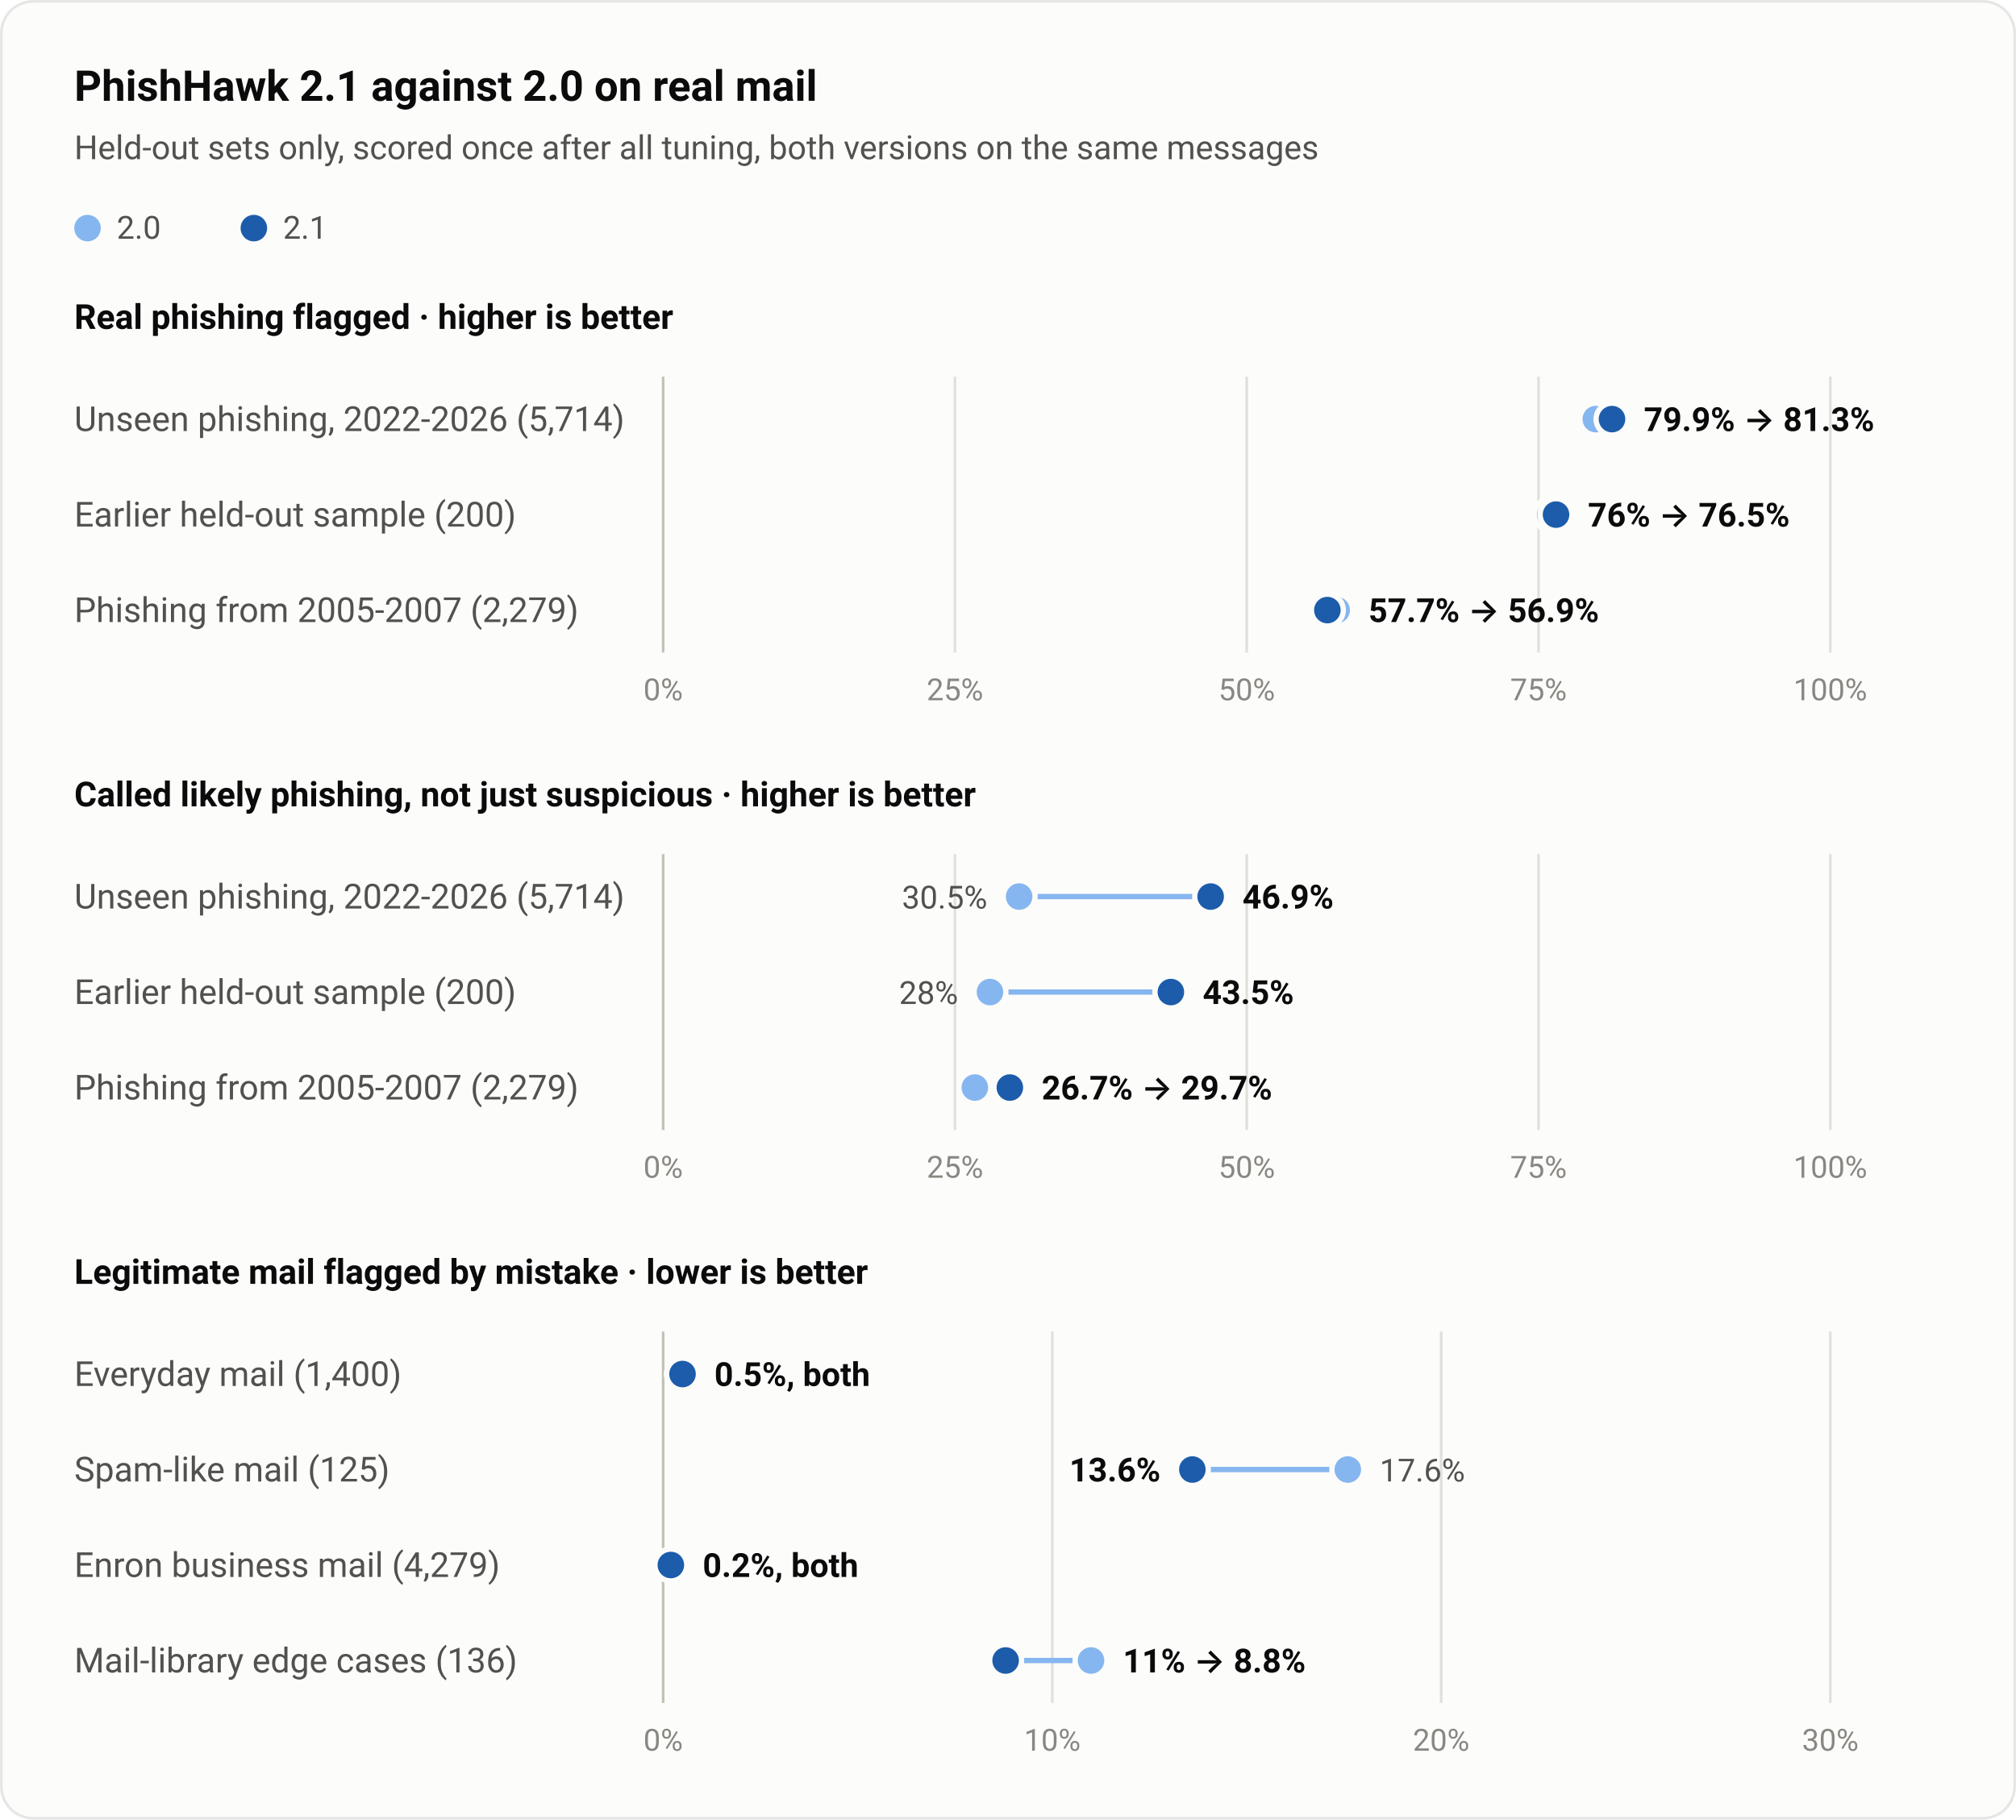
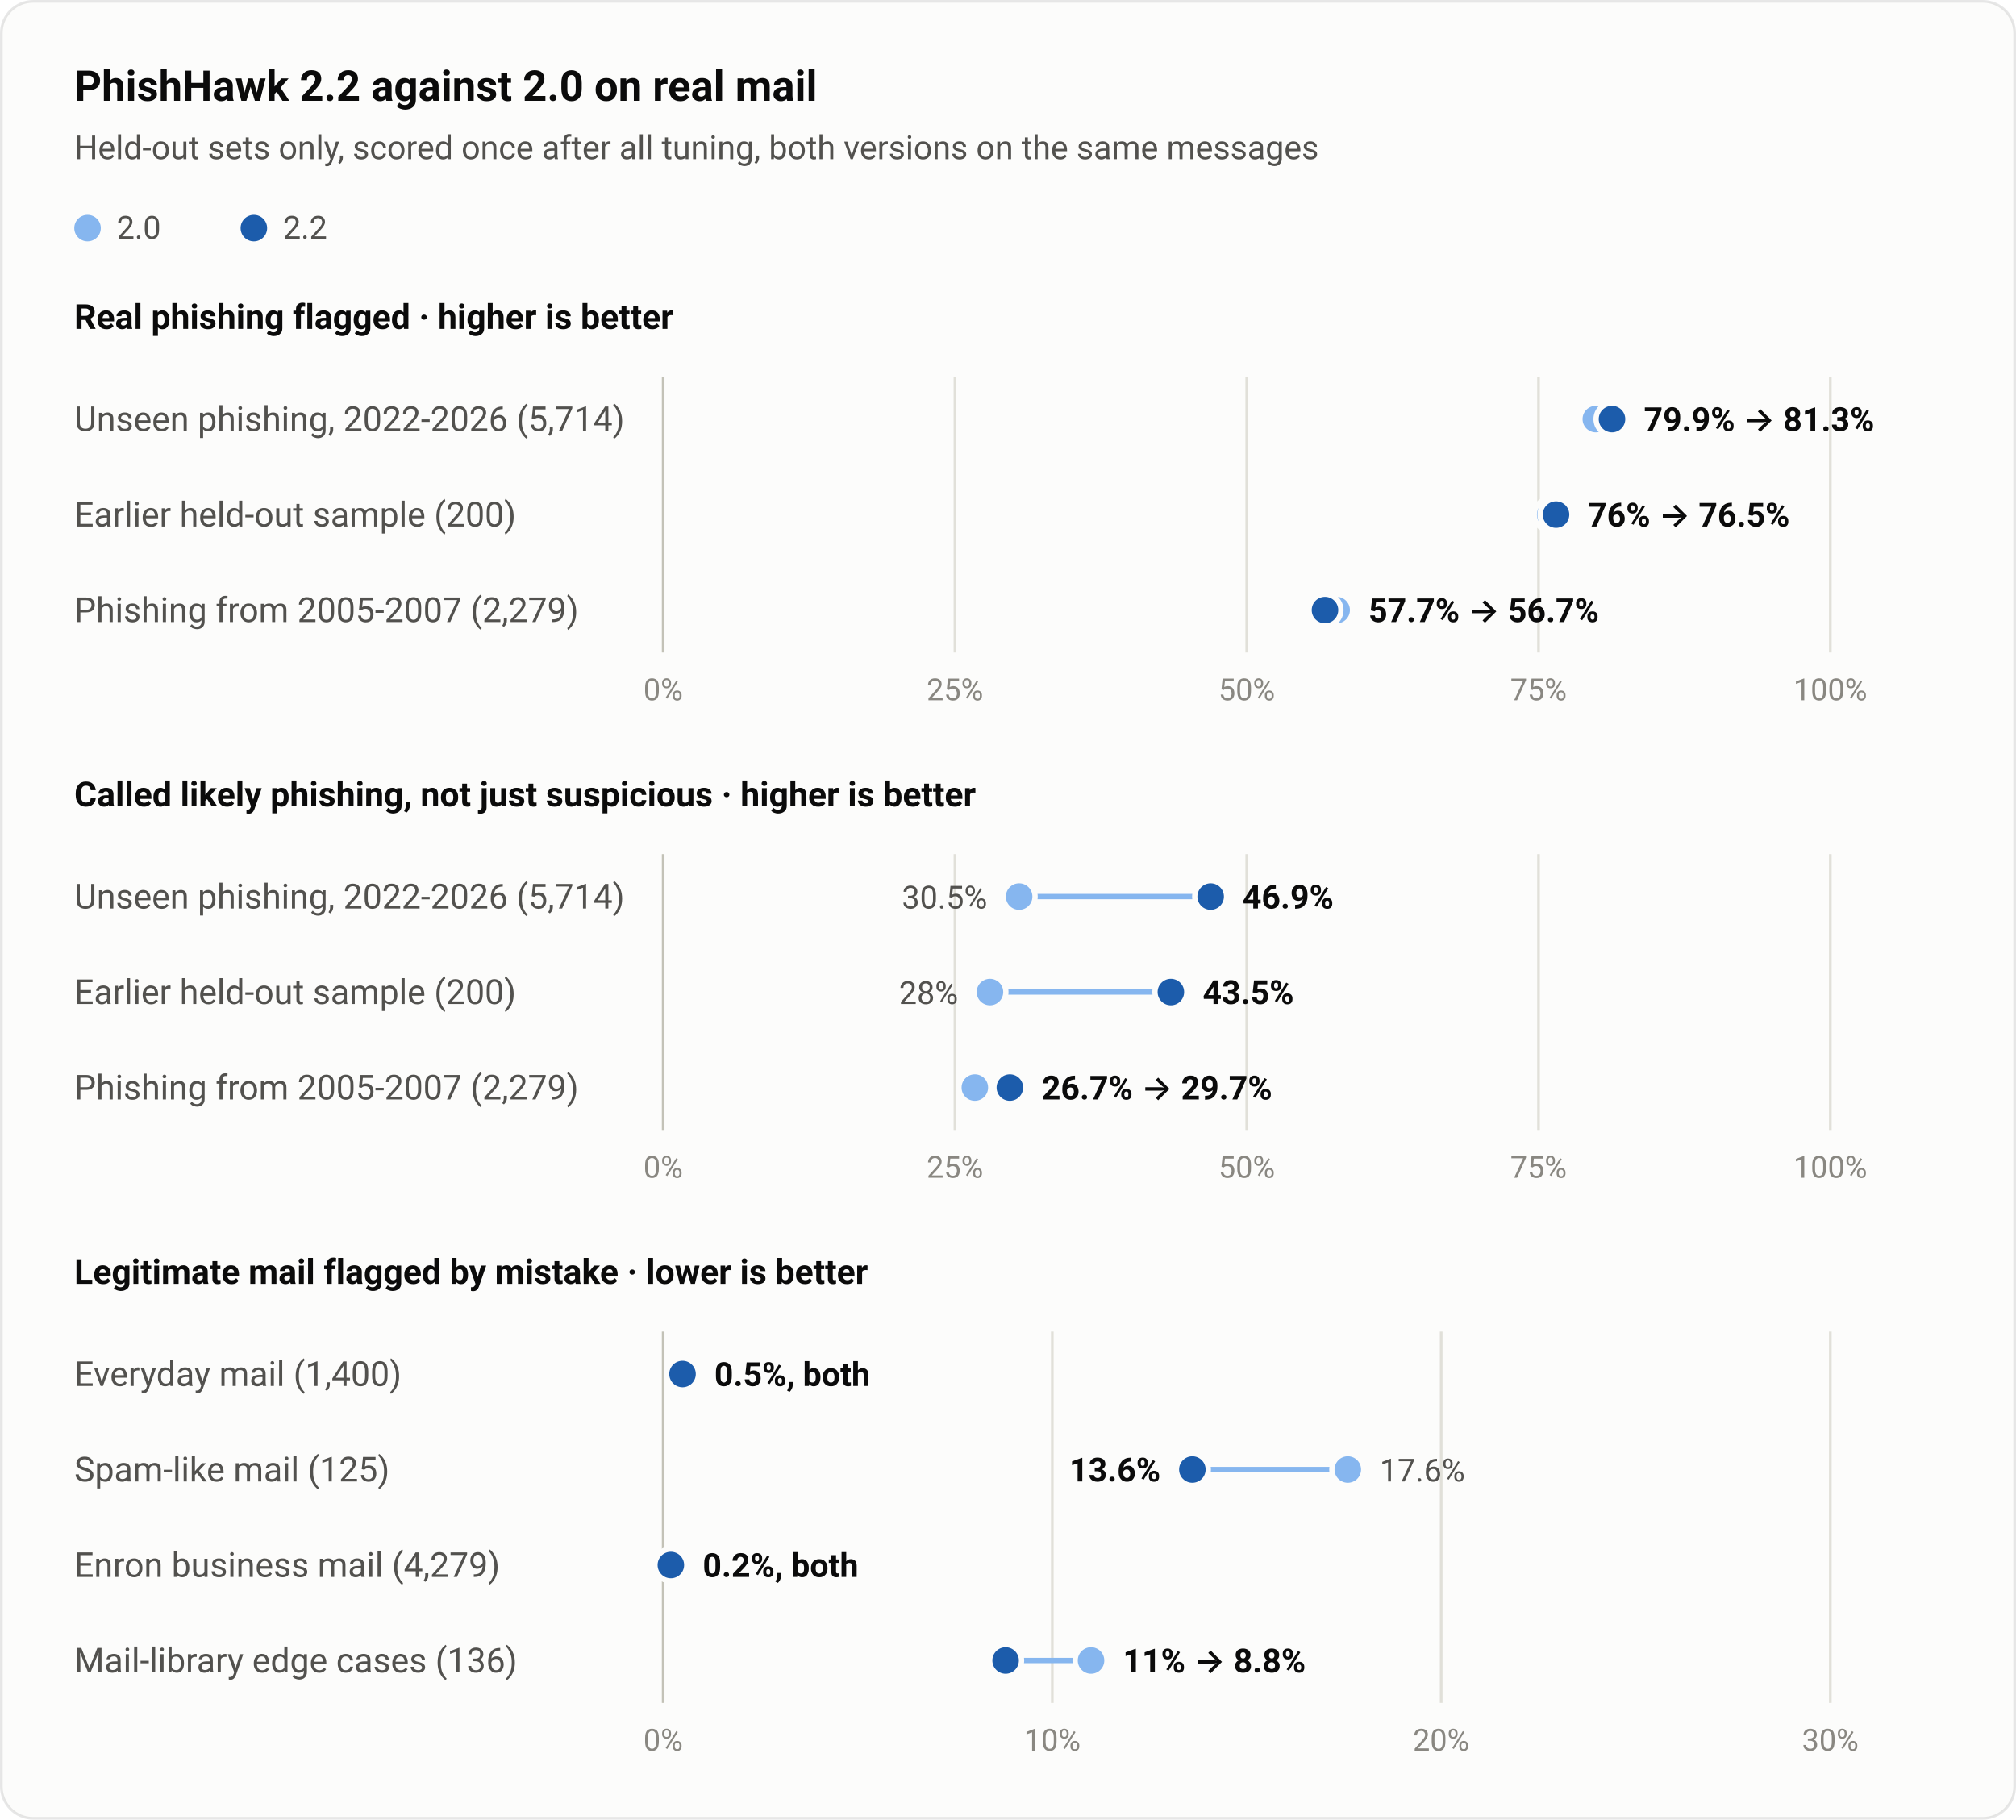
- <svg xmlns="http://www.w3.org/2000/svg" width="760" height="686" viewBox="0 0 760 686" font-family="system-ui,-apple-system,'Segoe UI',Roboto,sans-serif" role="img" aria-label="PhishHawk 2.1 against 2.0 on real mail">
+ <svg xmlns="http://www.w3.org/2000/svg" width="760" height="686" viewBox="0 0 760 686" font-family="system-ui,-apple-system,'Segoe UI',Roboto,sans-serif" role="img" aria-label="PhishHawk 2.2 against 2.0 on real mail">
  <rect x="0.5" y="0.5" width="759" height="685" rx="12" fill="#fcfcfb" stroke="rgba(11,11,11,0.10)" />
-   <text x="28.0" y="38.0" fill="#0b0b0b" font-size="16" font-weight="600" text-anchor="start">PhishHawk 2.1 against 2.0 on real mail</text>
+   <text x="28.0" y="38.0" fill="#0b0b0b" font-size="16" font-weight="600" text-anchor="start">PhishHawk 2.2 against 2.0 on real mail</text>
  <text x="28.0" y="60.0" fill="#52514e" font-size="12.5" font-weight="400" text-anchor="start">Held-out sets only, scored once after all tuning, both versions on the same messages</text>
  <circle cx="33.0" cy="86.0" r="5" fill="#86b6ef" />
  <text x="44.0" y="90.0" fill="#52514e" font-size="12" font-weight="400" text-anchor="start">2.0</text>
  <circle cx="95.7" cy="86.0" r="5" fill="#1c5cab" />
-   <text x="106.7" y="90.0" fill="#52514e" font-size="12" font-weight="400" text-anchor="start">2.1</text>
+   <text x="106.7" y="90.0" fill="#52514e" font-size="12" font-weight="400" text-anchor="start">2.2</text>
  <text x="28.0" y="124.0" fill="#0b0b0b" font-size="13" font-weight="600" text-anchor="start">Real phishing flagged · higher is better</text>
  <line x1="250.0" y1="142.0" x2="250.0" y2="246.0" stroke="#c3c2b7" stroke-width="1" />
  <text x="250.0" y="264.0" fill="#898781" font-size="11.5" font-weight="400" text-anchor="middle">0%</text>
  <line x1="360.0" y1="142.0" x2="360.0" y2="246.0" stroke="#e1e0d9" stroke-width="1" />
  <text x="360.0" y="264.0" fill="#898781" font-size="11.5" font-weight="400" text-anchor="middle">25%</text>
  <line x1="470.0" y1="142.0" x2="470.0" y2="246.0" stroke="#e1e0d9" stroke-width="1" />
  <text x="470.0" y="264.0" fill="#898781" font-size="11.5" font-weight="400" text-anchor="middle">50%</text>
  <line x1="580.0" y1="142.0" x2="580.0" y2="246.0" stroke="#e1e0d9" stroke-width="1" />
  <text x="580.0" y="264.0" fill="#898781" font-size="11.5" font-weight="400" text-anchor="middle">75%</text>
  <line x1="690.0" y1="142.0" x2="690.0" y2="246.0" stroke="#e1e0d9" stroke-width="1" />
  <text x="690.0" y="264.0" fill="#898781" font-size="11.5" font-weight="400" text-anchor="middle">100%</text>
  <text x="28.0" y="162.5" fill="#52514e" font-size="13" font-weight="400" text-anchor="start">Unseen phishing, 2022-2026 (5,714)</text>
  <line x1="601.6" y1="158.0" x2="607.7" y2="158.0" stroke="#86b6ef" stroke-width="2" stroke-linecap="round" />
  <circle cx="601.6" cy="158.0" r="6" fill="#86b6ef" stroke="#fcfcfb" stroke-width="2" />
  <circle cx="607.7" cy="158.0" r="6" fill="#1c5cab" stroke="#fcfcfb" stroke-width="2" />
  <text x="619.7" y="162.5" fill="#0b0b0b" font-size="12.5" font-weight="600" text-anchor="start">79.9% → 81.3%</text>
  <text x="28.0" y="198.5" fill="#52514e" font-size="13" font-weight="400" text-anchor="start">Earlier held-out sample (200)</text>
  <line x1="584.4" y1="194.0" x2="586.6" y2="194.0" stroke="#86b6ef" stroke-width="2" stroke-linecap="round" />
  <circle cx="584.4" cy="194.0" r="6" fill="#86b6ef" stroke="#fcfcfb" stroke-width="2" />
  <circle cx="586.6" cy="194.0" r="6" fill="#1c5cab" stroke="#fcfcfb" stroke-width="2" />
  <text x="598.6" y="198.5" fill="#0b0b0b" font-size="12.5" font-weight="600" text-anchor="start">76% → 76.5%</text>
  <text x="28.0" y="234.5" fill="#52514e" font-size="13" font-weight="400" text-anchor="start">Phishing from 2005-2007 (2,279)</text>
-   <line x1="503.9" y1="230.0" x2="500.4" y2="230.0" stroke="#86b6ef" stroke-width="2" stroke-linecap="round" />
+   <line x1="503.9" y1="230.0" x2="499.5" y2="230.0" stroke="#86b6ef" stroke-width="2" stroke-linecap="round" />
  <circle cx="503.9" cy="230.0" r="6" fill="#86b6ef" stroke="#fcfcfb" stroke-width="2" />
-   <circle cx="500.4" cy="230.0" r="6" fill="#1c5cab" stroke="#fcfcfb" stroke-width="2" />
-   <text x="515.9" y="234.5" fill="#0b0b0b" font-size="12.5" font-weight="600" text-anchor="start">57.7% → 56.9%</text>
+   <circle cx="499.5" cy="230.0" r="6" fill="#1c5cab" stroke="#fcfcfb" stroke-width="2" />
+   <text x="515.9" y="234.5" fill="#0b0b0b" font-size="12.5" font-weight="600" text-anchor="start">57.7% → 56.7%</text>
  <text x="28.0" y="304.0" fill="#0b0b0b" font-size="13" font-weight="600" text-anchor="start">Called likely phishing, not just suspicious · higher is better</text>
  <line x1="250.0" y1="322.0" x2="250.0" y2="426.0" stroke="#c3c2b7" stroke-width="1" />
  <text x="250.0" y="444.0" fill="#898781" font-size="11.5" font-weight="400" text-anchor="middle">0%</text>
  <line x1="360.0" y1="322.0" x2="360.0" y2="426.0" stroke="#e1e0d9" stroke-width="1" />
  <text x="360.0" y="444.0" fill="#898781" font-size="11.5" font-weight="400" text-anchor="middle">25%</text>
  <line x1="470.0" y1="322.0" x2="470.0" y2="426.0" stroke="#e1e0d9" stroke-width="1" />
  <text x="470.0" y="444.0" fill="#898781" font-size="11.5" font-weight="400" text-anchor="middle">50%</text>
  <line x1="580.0" y1="322.0" x2="580.0" y2="426.0" stroke="#e1e0d9" stroke-width="1" />
  <text x="580.0" y="444.0" fill="#898781" font-size="11.5" font-weight="400" text-anchor="middle">75%</text>
  <line x1="690.0" y1="322.0" x2="690.0" y2="426.0" stroke="#e1e0d9" stroke-width="1" />
  <text x="690.0" y="444.0" fill="#898781" font-size="11.5" font-weight="400" text-anchor="middle">100%</text>
  <text x="28.0" y="342.5" fill="#52514e" font-size="13" font-weight="400" text-anchor="start">Unseen phishing, 2022-2026 (5,714)</text>
  <line x1="384.2" y1="338.0" x2="456.4" y2="338.0" stroke="#86b6ef" stroke-width="2" stroke-linecap="round" />
  <circle cx="384.2" cy="338.0" r="6" fill="#86b6ef" stroke="#fcfcfb" stroke-width="2" />
  <circle cx="456.4" cy="338.0" r="6" fill="#1c5cab" stroke="#fcfcfb" stroke-width="2" />
  <text x="372.2" y="342.5" fill="#52514e" font-size="12" font-weight="400" text-anchor="end">30.5%</text>
  <text x="468.4" y="342.5" fill="#0b0b0b" font-size="12.5" font-weight="600" text-anchor="start">46.9%</text>
  <text x="28.0" y="378.5" fill="#52514e" font-size="13" font-weight="400" text-anchor="start">Earlier held-out sample (200)</text>
  <line x1="373.2" y1="374.0" x2="441.4" y2="374.0" stroke="#86b6ef" stroke-width="2" stroke-linecap="round" />
  <circle cx="373.2" cy="374.0" r="6" fill="#86b6ef" stroke="#fcfcfb" stroke-width="2" />
  <circle cx="441.4" cy="374.0" r="6" fill="#1c5cab" stroke="#fcfcfb" stroke-width="2" />
  <text x="361.2" y="378.5" fill="#52514e" font-size="12" font-weight="400" text-anchor="end">28%</text>
  <text x="453.4" y="378.5" fill="#0b0b0b" font-size="12.5" font-weight="600" text-anchor="start">43.5%</text>
  <text x="28.0" y="414.5" fill="#52514e" font-size="13" font-weight="400" text-anchor="start">Phishing from 2005-2007 (2,279)</text>
  <line x1="367.5" y1="410.0" x2="380.7" y2="410.0" stroke="#86b6ef" stroke-width="2" stroke-linecap="round" />
  <circle cx="367.5" cy="410.0" r="6" fill="#86b6ef" stroke="#fcfcfb" stroke-width="2" />
  <circle cx="380.7" cy="410.0" r="6" fill="#1c5cab" stroke="#fcfcfb" stroke-width="2" />
  <text x="392.7" y="414.5" fill="#0b0b0b" font-size="12.5" font-weight="600" text-anchor="start">26.7% → 29.7%</text>
  <text x="28.0" y="484.0" fill="#0b0b0b" font-size="13" font-weight="600" text-anchor="start">Legitimate mail flagged by mistake · lower is better</text>
  <line x1="250.0" y1="502.0" x2="250.0" y2="642.0" stroke="#c3c2b7" stroke-width="1" />
  <text x="250.0" y="660.0" fill="#898781" font-size="11.5" font-weight="400" text-anchor="middle">0%</text>
  <line x1="396.7" y1="502.0" x2="396.7" y2="642.0" stroke="#e1e0d9" stroke-width="1" />
  <text x="396.7" y="660.0" fill="#898781" font-size="11.5" font-weight="400" text-anchor="middle">10%</text>
  <line x1="543.3" y1="502.0" x2="543.3" y2="642.0" stroke="#e1e0d9" stroke-width="1" />
  <text x="543.3" y="660.0" fill="#898781" font-size="11.5" font-weight="400" text-anchor="middle">20%</text>
  <line x1="690.0" y1="502.0" x2="690.0" y2="642.0" stroke="#e1e0d9" stroke-width="1" />
  <text x="690.0" y="660.0" fill="#898781" font-size="11.5" font-weight="400" text-anchor="middle">30%</text>
  <text x="28.0" y="522.5" fill="#52514e" font-size="13" font-weight="400" text-anchor="start">Everyday mail (1,400)</text>
  <line x1="257.3" y1="518.0" x2="257.3" y2="518.0" stroke="#86b6ef" stroke-width="2" stroke-linecap="round" />
  <circle cx="257.3" cy="518.0" r="6" fill="#86b6ef" stroke="#fcfcfb" stroke-width="2" />
  <circle cx="257.3" cy="518.0" r="6" fill="#1c5cab" stroke="#fcfcfb" stroke-width="2" />
  <text x="269.3" y="522.5" fill="#0b0b0b" font-size="12.5" font-weight="600" text-anchor="start">0.5%, both</text>
  <text x="28.0" y="558.5" fill="#52514e" font-size="13" font-weight="400" text-anchor="start">Spam-like mail (125)</text>
  <line x1="508.1" y1="554.0" x2="449.5" y2="554.0" stroke="#86b6ef" stroke-width="2" stroke-linecap="round" />
  <circle cx="508.1" cy="554.0" r="6" fill="#86b6ef" stroke="#fcfcfb" stroke-width="2" />
  <circle cx="449.5" cy="554.0" r="6" fill="#1c5cab" stroke="#fcfcfb" stroke-width="2" />
  <text x="520.1" y="558.5" fill="#52514e" font-size="12" font-weight="400" text-anchor="start">17.6%</text>
  <text x="437.5" y="558.5" fill="#0b0b0b" font-size="12.5" font-weight="600" text-anchor="end">13.6%</text>
  <text x="28.0" y="594.5" fill="#52514e" font-size="13" font-weight="400" text-anchor="start">Enron business mail (4,279)</text>
  <line x1="252.9" y1="590.0" x2="252.9" y2="590.0" stroke="#86b6ef" stroke-width="2" stroke-linecap="round" />
  <circle cx="252.9" cy="590.0" r="6" fill="#86b6ef" stroke="#fcfcfb" stroke-width="2" />
  <circle cx="252.9" cy="590.0" r="6" fill="#1c5cab" stroke="#fcfcfb" stroke-width="2" />
  <text x="264.9" y="594.5" fill="#0b0b0b" font-size="12.5" font-weight="600" text-anchor="start">0.2%, both</text>
  <text x="28.0" y="630.5" fill="#52514e" font-size="13" font-weight="400" text-anchor="start">Mail-library edge cases (136)</text>
  <line x1="411.3" y1="626.0" x2="379.1" y2="626.0" stroke="#86b6ef" stroke-width="2" stroke-linecap="round" />
  <circle cx="411.3" cy="626.0" r="6" fill="#86b6ef" stroke="#fcfcfb" stroke-width="2" />
  <circle cx="379.1" cy="626.0" r="6" fill="#1c5cab" stroke="#fcfcfb" stroke-width="2" />
  <text x="423.3" y="630.5" fill="#0b0b0b" font-size="12.5" font-weight="600" text-anchor="start">11% → 8.8%</text>
</svg>
